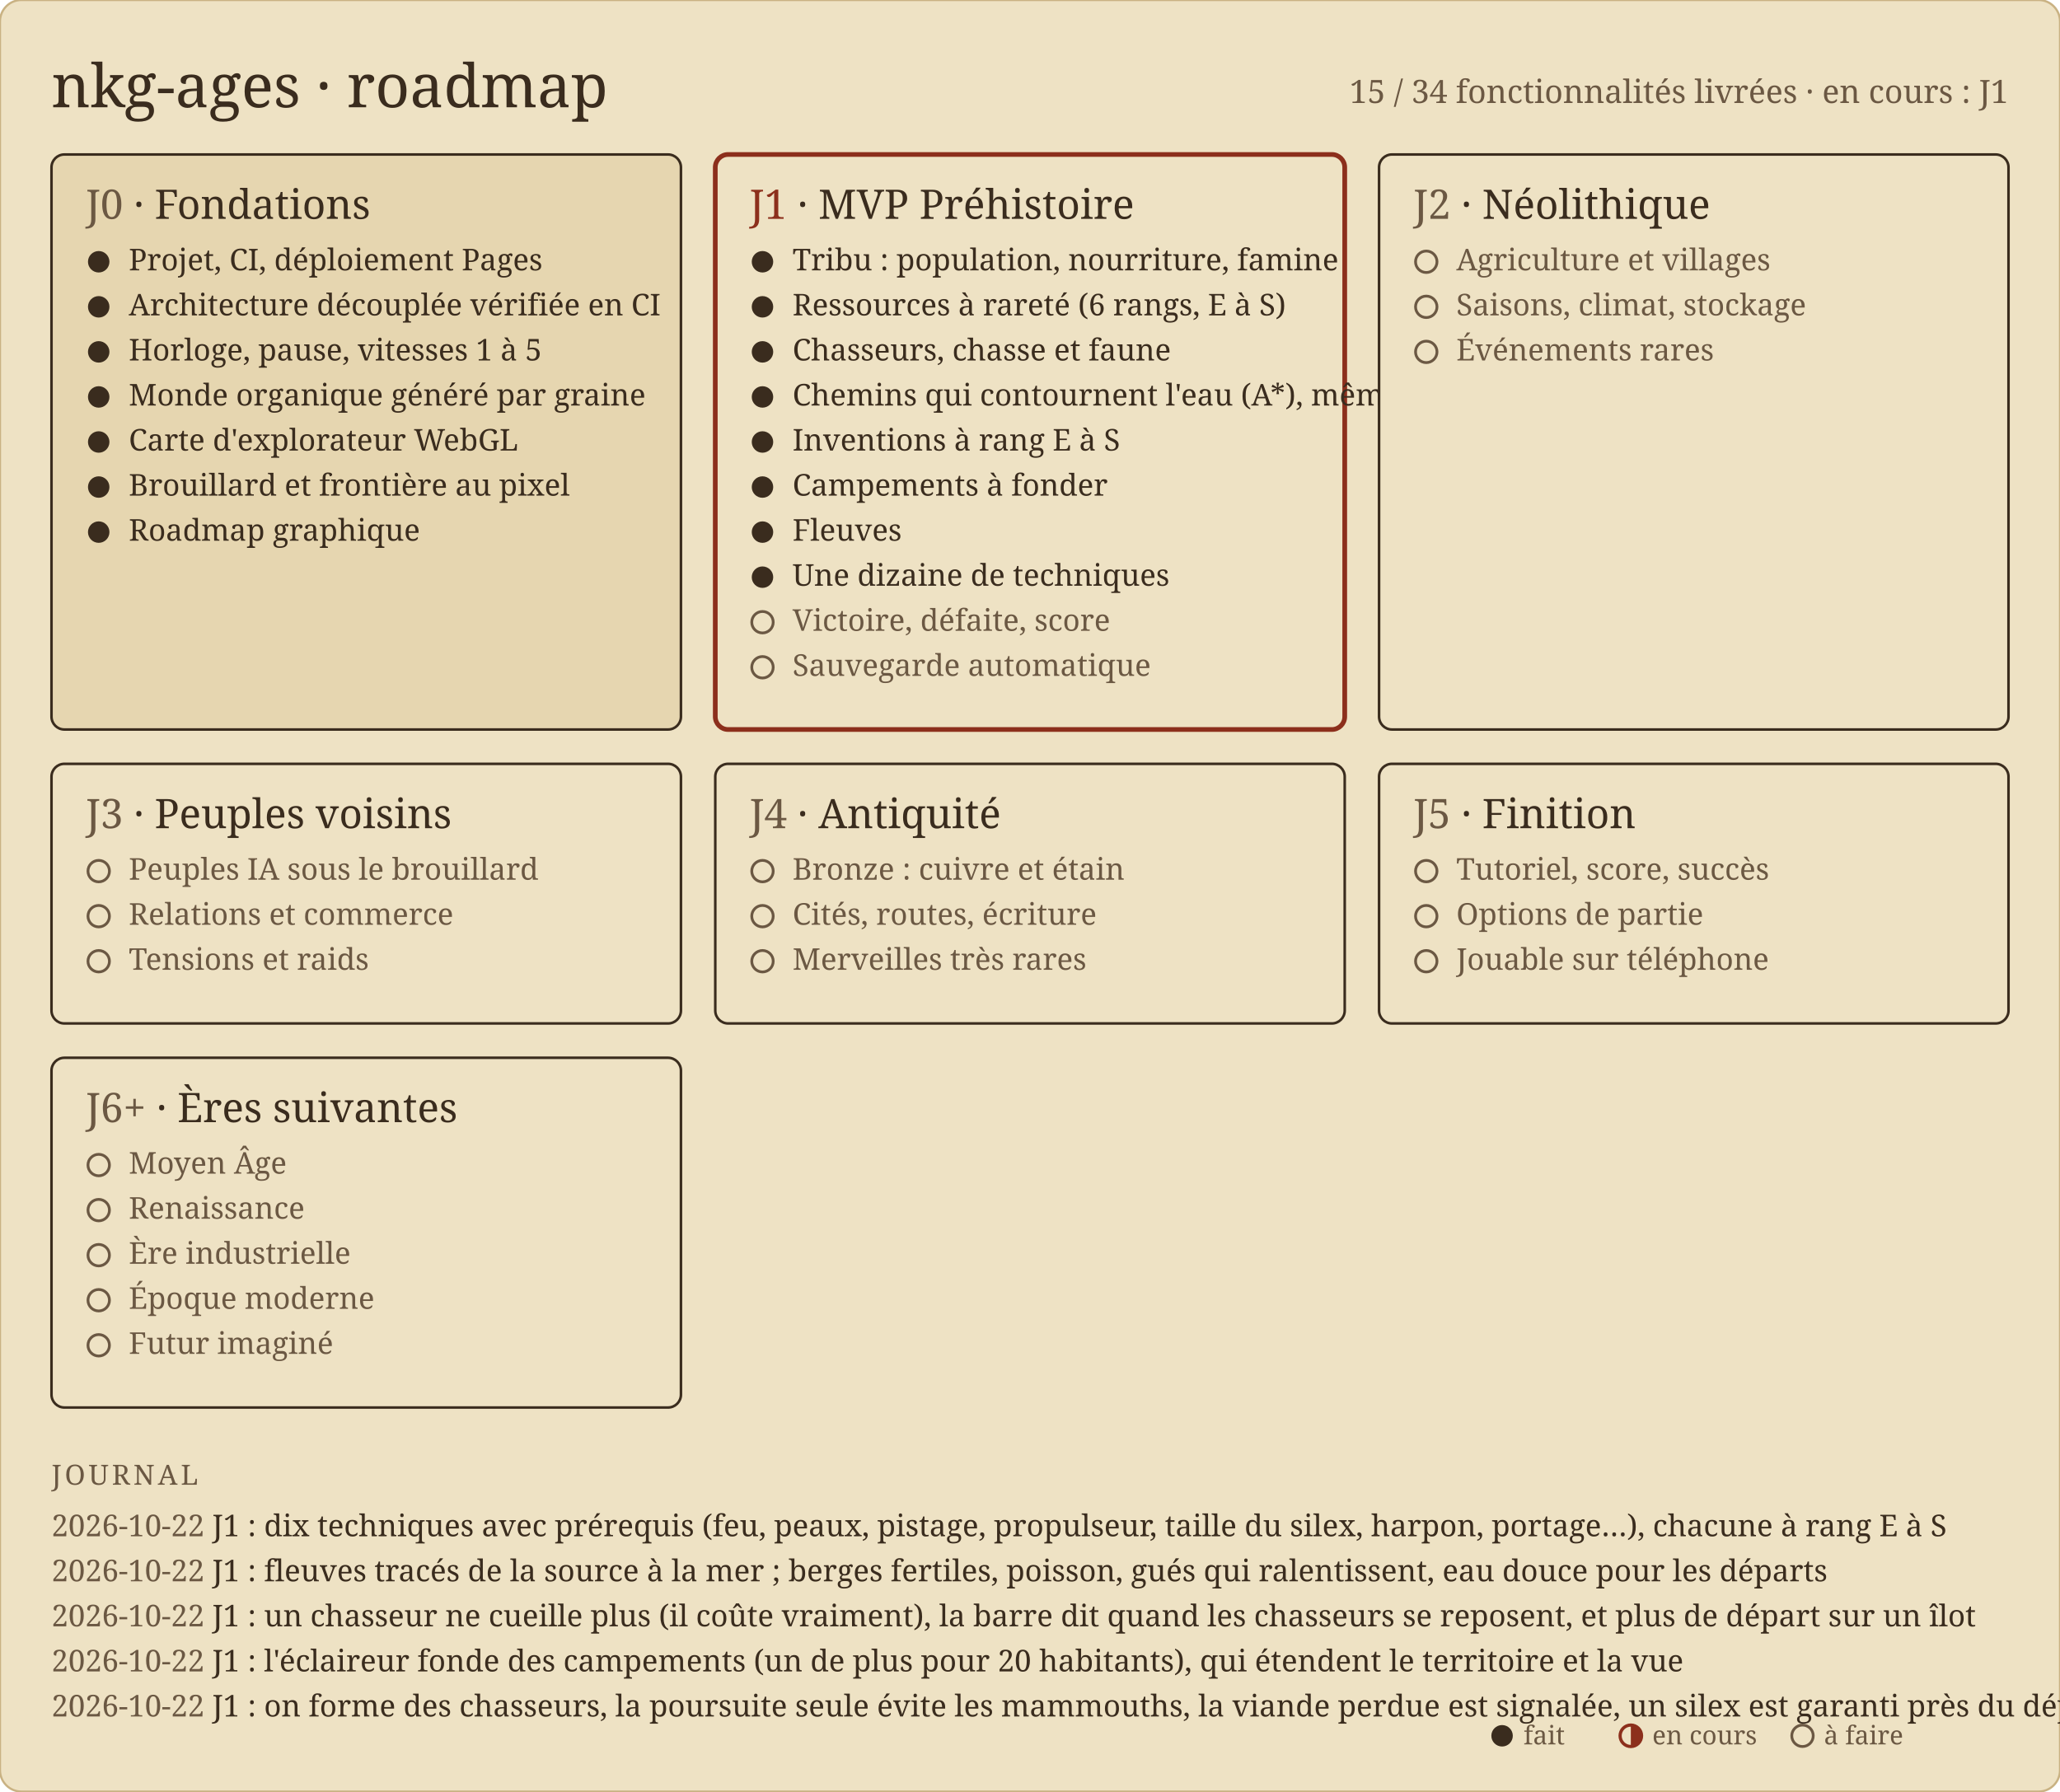
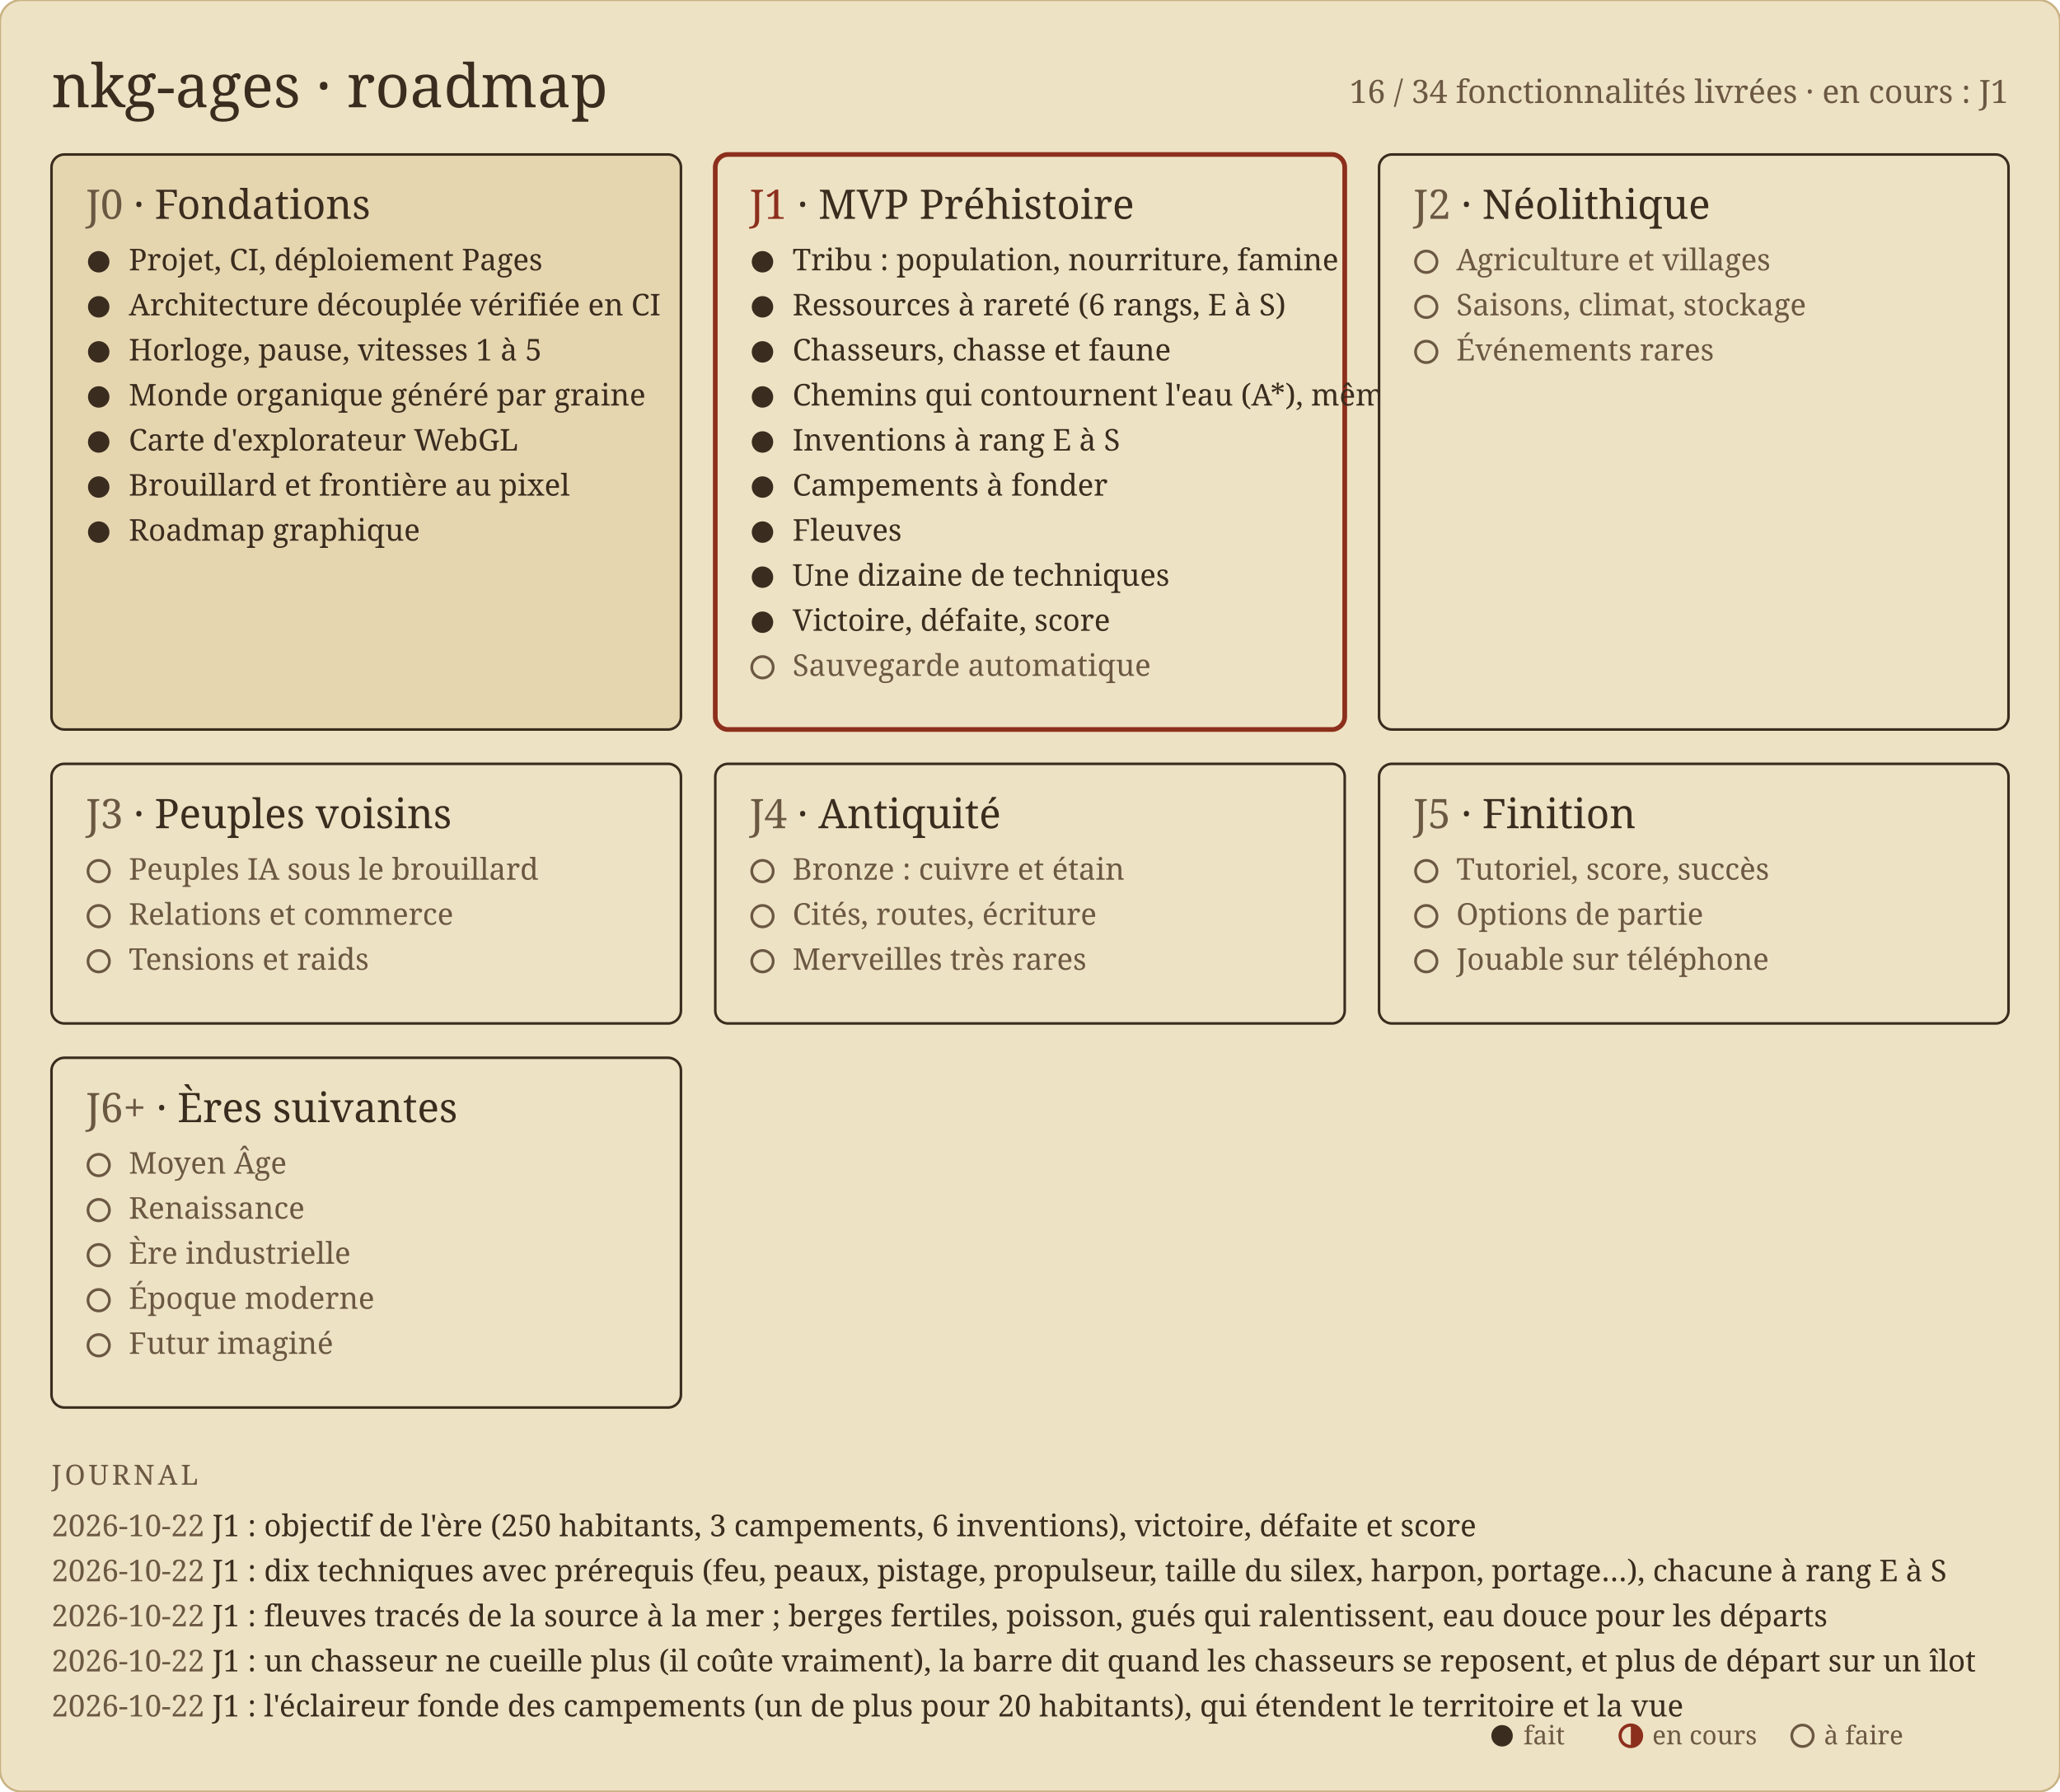
<svg xmlns="http://www.w3.org/2000/svg" viewBox="0 0 960 835" width="960" height="835" font-family="Georgia, 'Iowan Old Style', serif" role="img" aria-label="Roadmap de nkg-ages">
  <rect width="960" height="835" rx="10" fill="#eee2c4" stroke="#c9b283" />
  <text x="24" y="50" font-size="28" fill="#3a2c1e">nkg-ages · roadmap</text>
-   <text x="936" y="48" font-size="15" text-anchor="end" fill="#6b5843">15 / 34 fonctionnalités livrées · en cours : J1</text>
+   <text x="936" y="48" font-size="15" text-anchor="end" fill="#6b5843">16 / 34 fonctionnalités livrées · en cours : J1</text>
  <g>
    <rect x="24" y="72" width="293.333" height="268" rx="6" fill="#e6d6b0" stroke="#3a2c1e" stroke-width="1.2" />
    <text x="40" y="102" font-size="19" fill="#3a2c1e">
      <tspan fill="#6b5843">J0</tspan> · Fondations</text>
    <circle cx="46" cy="122" r="5" fill="#3a2c1e" />
    <text x="60" y="126" font-size="14" fill="#3a2c1e">Projet, CI, déploiement Pages</text>
    <circle cx="46" cy="143" r="5" fill="#3a2c1e" />
    <text x="60" y="147" font-size="14" fill="#3a2c1e">Architecture découplée vérifiée en CI</text>
    <circle cx="46" cy="164" r="5" fill="#3a2c1e" />
    <text x="60" y="168" font-size="14" fill="#3a2c1e">Horloge, pause, vitesses 1 à 5</text>
    <circle cx="46" cy="185" r="5" fill="#3a2c1e" />
    <text x="60" y="189" font-size="14" fill="#3a2c1e">Monde organique généré par graine</text>
    <circle cx="46" cy="206" r="5" fill="#3a2c1e" />
    <text x="60" y="210" font-size="14" fill="#3a2c1e">Carte d'explorateur WebGL</text>
    <circle cx="46" cy="227" r="5" fill="#3a2c1e" />
    <text x="60" y="231" font-size="14" fill="#3a2c1e">Brouillard et frontière au pixel</text>
    <circle cx="46" cy="248" r="5" fill="#3a2c1e" />
    <text x="60" y="252" font-size="14" fill="#3a2c1e">Roadmap graphique</text>
  </g>
  <g>
    <rect x="333.333" y="72" width="293.333" height="268" rx="6" fill="#eee2c4" stroke="#8c2f1c" stroke-width="2.2" />
    <text x="349.333" y="102" font-size="19" fill="#3a2c1e">
      <tspan fill="#8c2f1c">J1</tspan> · MVP Préhistoire</text>
    <circle cx="355.333" cy="122" r="5" fill="#3a2c1e" />
    <text x="369.333" y="126" font-size="14" fill="#3a2c1e">Tribu : population, nourriture, famine</text>
    <circle cx="355.333" cy="143" r="5" fill="#3a2c1e" />
    <text x="369.333" y="147" font-size="14" fill="#3a2c1e">Ressources à rareté (6 rangs, E à S)</text>
    <circle cx="355.333" cy="164" r="5" fill="#3a2c1e" />
    <text x="369.333" y="168" font-size="14" fill="#3a2c1e">Chasseurs, chasse et faune</text>
    <circle cx="355.333" cy="185" r="5" fill="#3a2c1e" />
    <text x="369.333" y="189" font-size="14" fill="#3a2c1e">Chemins qui contournent l'eau (A*), même dans le brouillard</text>
    <circle cx="355.333" cy="206" r="5" fill="#3a2c1e" />
    <text x="369.333" y="210" font-size="14" fill="#3a2c1e">Inventions à rang E à S</text>
    <circle cx="355.333" cy="227" r="5" fill="#3a2c1e" />
    <text x="369.333" y="231" font-size="14" fill="#3a2c1e">Campements à fonder</text>
    <circle cx="355.333" cy="248" r="5" fill="#3a2c1e" />
    <text x="369.333" y="252" font-size="14" fill="#3a2c1e">Fleuves</text>
    <circle cx="355.333" cy="269" r="5" fill="#3a2c1e" />
    <text x="369.333" y="273" font-size="14" fill="#3a2c1e">Une dizaine de techniques</text>
-     <circle cx="355.333" cy="290" r="5" fill="none" stroke="#6b5843" stroke-width="1.3" />
-     <text x="369.333" y="294" font-size="14" fill="#6b5843">Victoire, défaite, score</text>
+     <circle cx="355.333" cy="290" r="5" fill="#3a2c1e" />
+     <text x="369.333" y="294" font-size="14" fill="#3a2c1e">Victoire, défaite, score</text>
    <circle cx="355.333" cy="311" r="5" fill="none" stroke="#6b5843" stroke-width="1.3" />
    <text x="369.333" y="315" font-size="14" fill="#6b5843">Sauvegarde automatique</text>
  </g>
  <g>
    <rect x="642.667" y="72" width="293.333" height="268" rx="6" fill="#eee2c4" stroke="#3a2c1e" stroke-width="1.2" />
    <text x="658.667" y="102" font-size="19" fill="#3a2c1e">
      <tspan fill="#6b5843">J2</tspan> · Néolithique</text>
    <circle cx="664.667" cy="122" r="5" fill="none" stroke="#6b5843" stroke-width="1.3" />
    <text x="678.667" y="126" font-size="14" fill="#6b5843">Agriculture et villages</text>
    <circle cx="664.667" cy="143" r="5" fill="none" stroke="#6b5843" stroke-width="1.3" />
    <text x="678.667" y="147" font-size="14" fill="#6b5843">Saisons, climat, stockage</text>
    <circle cx="664.667" cy="164" r="5" fill="none" stroke="#6b5843" stroke-width="1.3" />
    <text x="678.667" y="168" font-size="14" fill="#6b5843">Événements rares</text>
  </g>
  <g>
    <rect x="24" y="356" width="293.333" height="121" rx="6" fill="#eee2c4" stroke="#3a2c1e" stroke-width="1.2" />
    <text x="40" y="386" font-size="19" fill="#3a2c1e">
      <tspan fill="#6b5843">J3</tspan> · Peuples voisins</text>
    <circle cx="46" cy="406" r="5" fill="none" stroke="#6b5843" stroke-width="1.3" />
    <text x="60" y="410" font-size="14" fill="#6b5843">Peuples IA sous le brouillard</text>
    <circle cx="46" cy="427" r="5" fill="none" stroke="#6b5843" stroke-width="1.3" />
    <text x="60" y="431" font-size="14" fill="#6b5843">Relations et commerce</text>
    <circle cx="46" cy="448" r="5" fill="none" stroke="#6b5843" stroke-width="1.3" />
    <text x="60" y="452" font-size="14" fill="#6b5843">Tensions et raids</text>
  </g>
  <g>
    <rect x="333.333" y="356" width="293.333" height="121" rx="6" fill="#eee2c4" stroke="#3a2c1e" stroke-width="1.2" />
    <text x="349.333" y="386" font-size="19" fill="#3a2c1e">
      <tspan fill="#6b5843">J4</tspan> · Antiquité</text>
    <circle cx="355.333" cy="406" r="5" fill="none" stroke="#6b5843" stroke-width="1.3" />
    <text x="369.333" y="410" font-size="14" fill="#6b5843">Bronze : cuivre et étain</text>
    <circle cx="355.333" cy="427" r="5" fill="none" stroke="#6b5843" stroke-width="1.3" />
    <text x="369.333" y="431" font-size="14" fill="#6b5843">Cités, routes, écriture</text>
    <circle cx="355.333" cy="448" r="5" fill="none" stroke="#6b5843" stroke-width="1.3" />
    <text x="369.333" y="452" font-size="14" fill="#6b5843">Merveilles très rares</text>
  </g>
  <g>
    <rect x="642.667" y="356" width="293.333" height="121" rx="6" fill="#eee2c4" stroke="#3a2c1e" stroke-width="1.2" />
    <text x="658.667" y="386" font-size="19" fill="#3a2c1e">
      <tspan fill="#6b5843">J5</tspan> · Finition</text>
    <circle cx="664.667" cy="406" r="5" fill="none" stroke="#6b5843" stroke-width="1.3" />
    <text x="678.667" y="410" font-size="14" fill="#6b5843">Tutoriel, score, succès</text>
    <circle cx="664.667" cy="427" r="5" fill="none" stroke="#6b5843" stroke-width="1.3" />
    <text x="678.667" y="431" font-size="14" fill="#6b5843">Options de partie</text>
    <circle cx="664.667" cy="448" r="5" fill="none" stroke="#6b5843" stroke-width="1.3" />
    <text x="678.667" y="452" font-size="14" fill="#6b5843">Jouable sur téléphone</text>
  </g>
  <g>
    <rect x="24" y="493" width="293.333" height="163" rx="6" fill="#eee2c4" stroke="#3a2c1e" stroke-width="1.2" />
    <text x="40" y="523" font-size="19" fill="#3a2c1e">
      <tspan fill="#6b5843">J6+</tspan> · Ères suivantes</text>
    <circle cx="46" cy="543" r="5" fill="none" stroke="#6b5843" stroke-width="1.3" />
    <text x="60" y="547" font-size="14" fill="#6b5843">Moyen Âge</text>
    <circle cx="46" cy="564" r="5" fill="none" stroke="#6b5843" stroke-width="1.3" />
    <text x="60" y="568" font-size="14" fill="#6b5843">Renaissance</text>
    <circle cx="46" cy="585" r="5" fill="none" stroke="#6b5843" stroke-width="1.3" />
    <text x="60" y="589" font-size="14" fill="#6b5843">Ère industrielle</text>
    <circle cx="46" cy="606" r="5" fill="none" stroke="#6b5843" stroke-width="1.3" />
    <text x="60" y="610" font-size="14" fill="#6b5843">Époque moderne</text>
    <circle cx="46" cy="627" r="5" fill="none" stroke="#6b5843" stroke-width="1.3" />
    <text x="60" y="631" font-size="14" fill="#6b5843">Futur imaginé</text>
  </g>
  <text x="24" y="692" font-size="13" letter-spacing="1.5" fill="#6b5843">JOURNAL</text>
  <text x="24" y="716" font-size="14" fill="#3a2c1e">
+     <tspan fill="#6b5843">2026-10-22</tspan>  J1 : objectif de l'ère (250 habitants, 3 campements, 6 inventions), victoire, défaite et score</text>
+   <text x="24" y="737" font-size="14" fill="#3a2c1e">
    <tspan fill="#6b5843">2026-10-22</tspan>  J1 : dix techniques avec prérequis (feu, peaux, pistage, propulseur, taille du silex, harpon, portage…), chacune à rang E à S</text>
-   <text x="24" y="737" font-size="14" fill="#3a2c1e">
+   <text x="24" y="758" font-size="14" fill="#3a2c1e">
    <tspan fill="#6b5843">2026-10-22</tspan>  J1 : fleuves tracés de la source à la mer ; berges fertiles, poisson, gués qui ralentissent, eau douce pour les départs</text>
-   <text x="24" y="758" font-size="14" fill="#3a2c1e">
+   <text x="24" y="779" font-size="14" fill="#3a2c1e">
    <tspan fill="#6b5843">2026-10-22</tspan>  J1 : un chasseur ne cueille plus (il coûte vraiment), la barre dit quand les chasseurs se reposent, et plus de départ sur un îlot</text>
-   <text x="24" y="779" font-size="14" fill="#3a2c1e">
+   <text x="24" y="800" font-size="14" fill="#3a2c1e">
    <tspan fill="#6b5843">2026-10-22</tspan>  J1 : l'éclaireur fonde des campements (un de plus pour 20 habitants), qui étendent le territoire et la vue</text>
-   <text x="24" y="800" font-size="14" fill="#3a2c1e">
-     <tspan fill="#6b5843">2026-10-22</tspan>  J1 : on forme des chasseurs, la poursuite seule évite les mammouths, la viande perdue est signalée, un silex est garanti près du départ</text>
  <circle cx="700" cy="809" r="5" fill="#3a2c1e" />
  <text x="710" y="813" font-size="12" fill="#6b5843">fait</text>
  <circle cx="760" cy="809" r="5" fill="none" stroke="#8c2f1c" stroke-width="1.5" />
  <path d="M760 804a5 5 0 0 1 0 10z" fill="#8c2f1c" />
  <text x="770" y="813" font-size="12" fill="#6b5843">en cours</text>
  <circle cx="840" cy="809" r="5" fill="none" stroke="#6b5843" stroke-width="1.3" />
  <text x="850" y="813" font-size="12" fill="#6b5843">à faire</text>
</svg>
